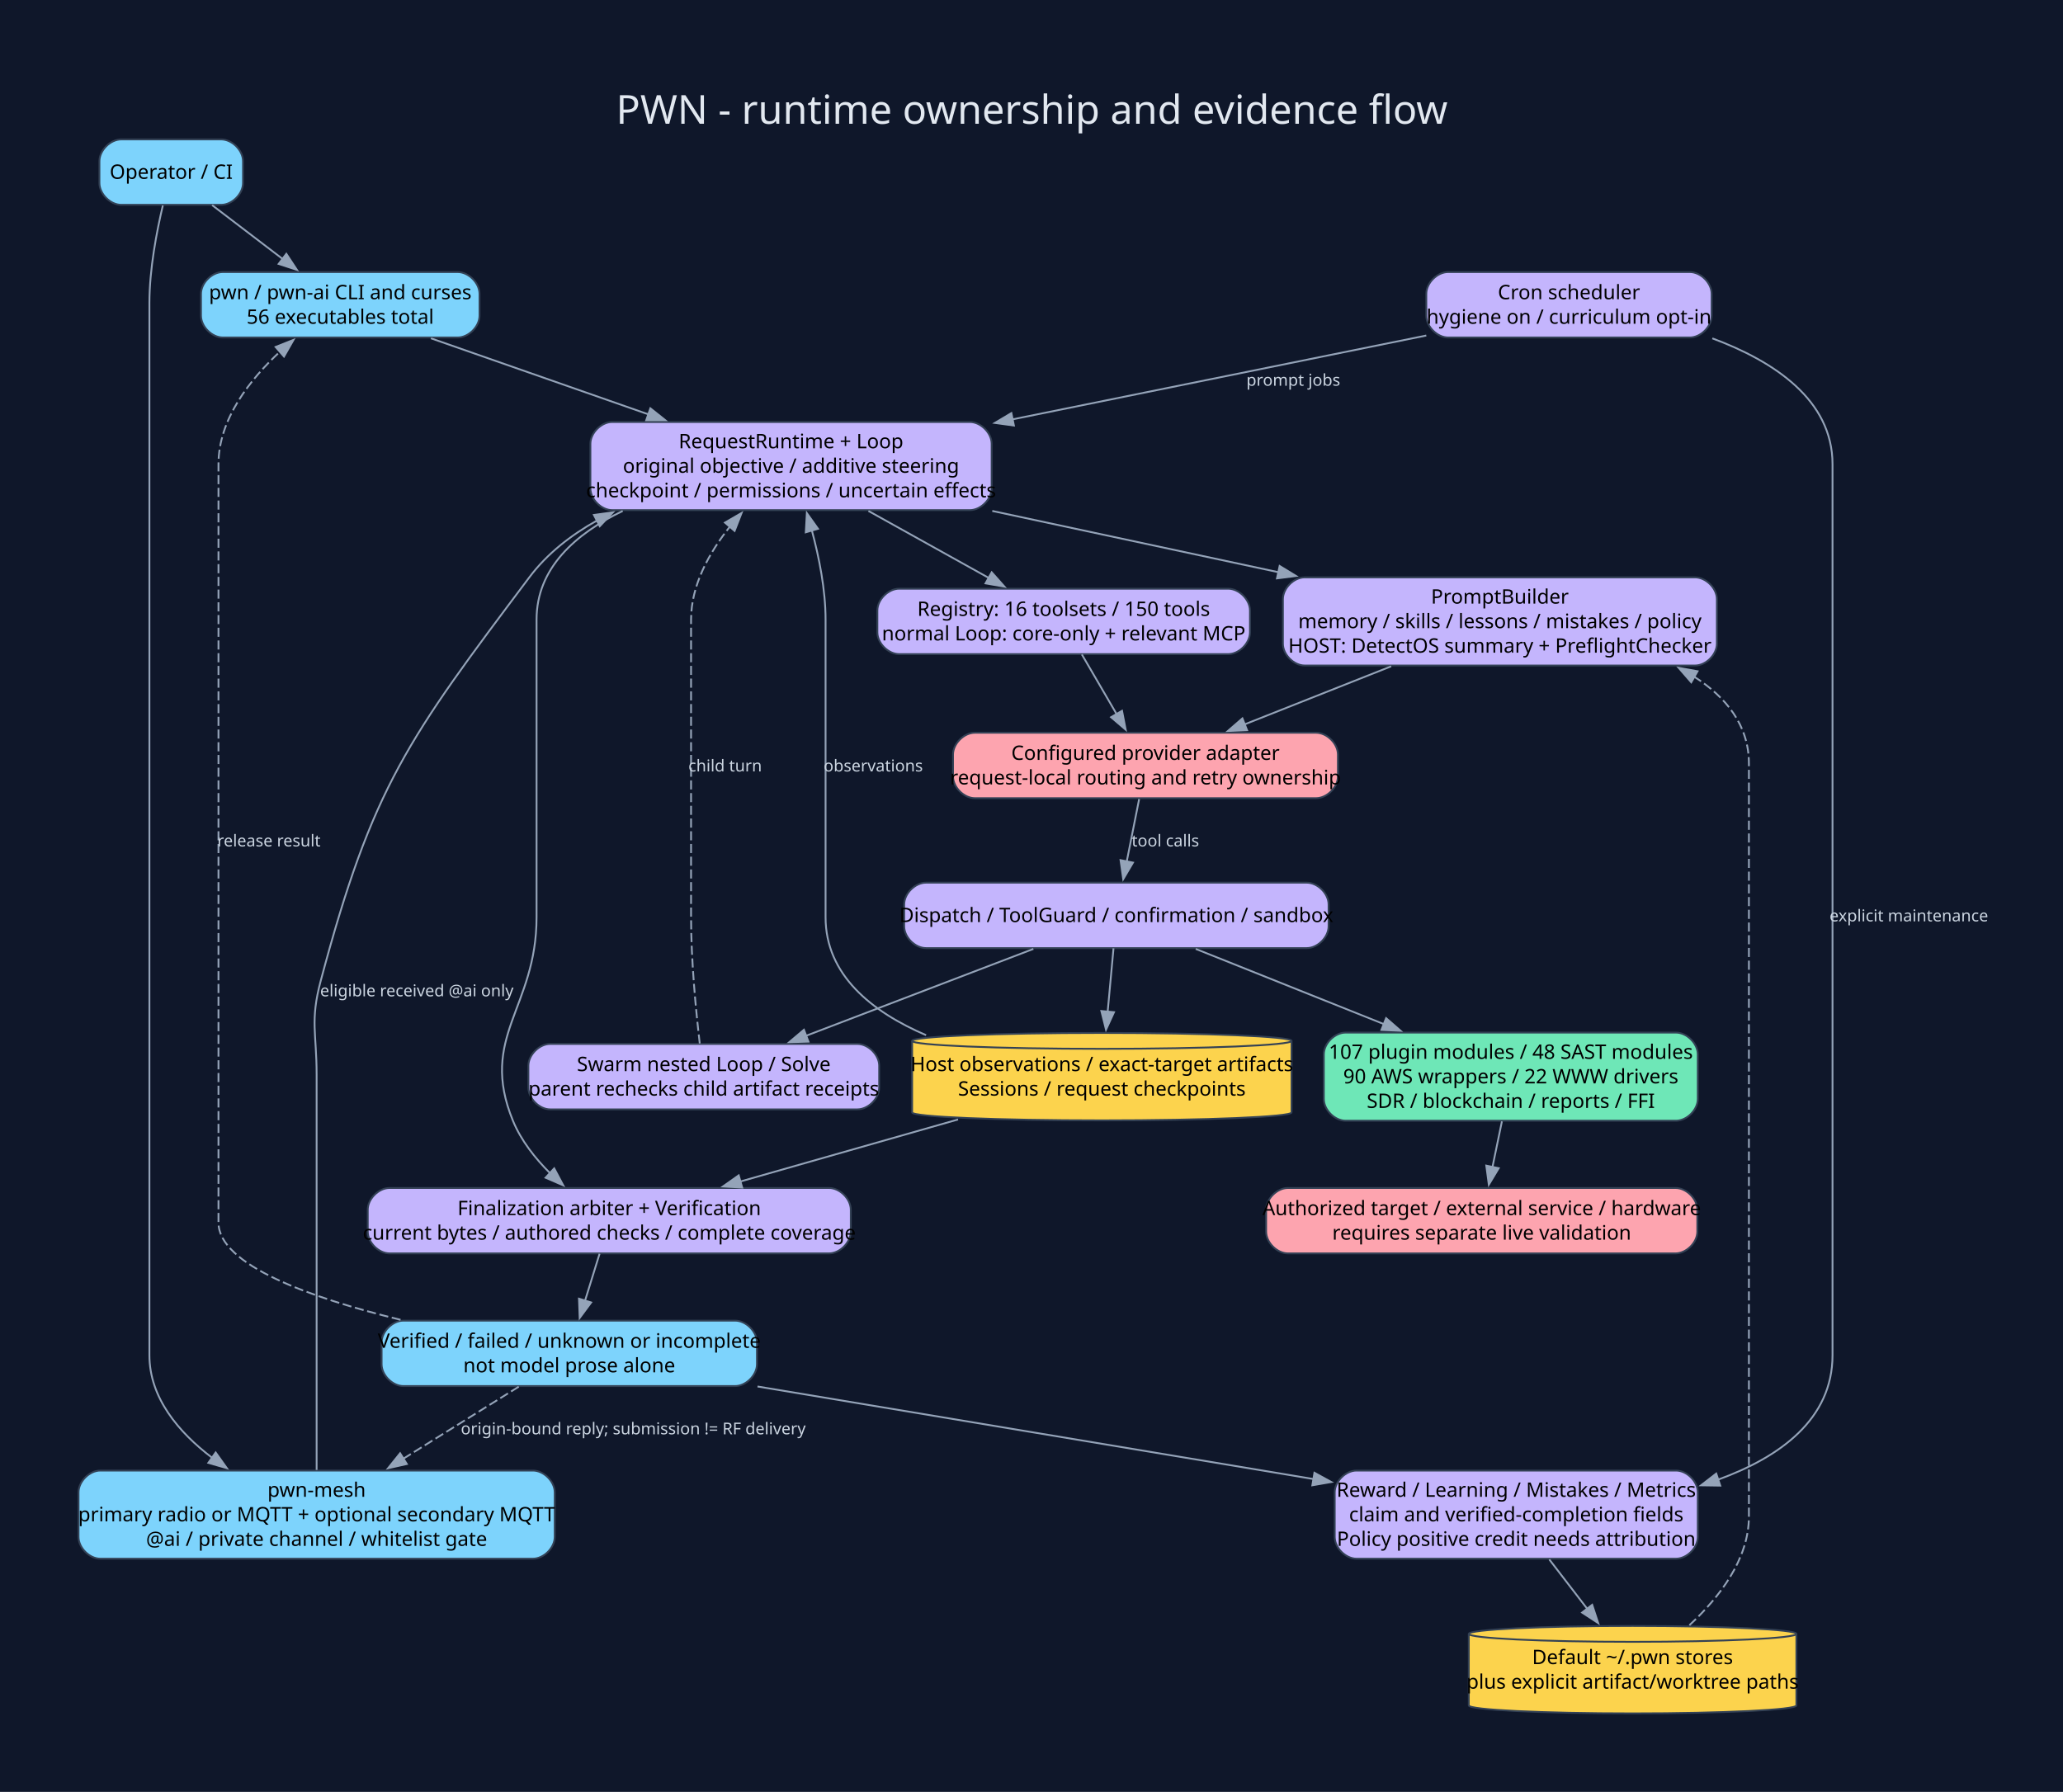
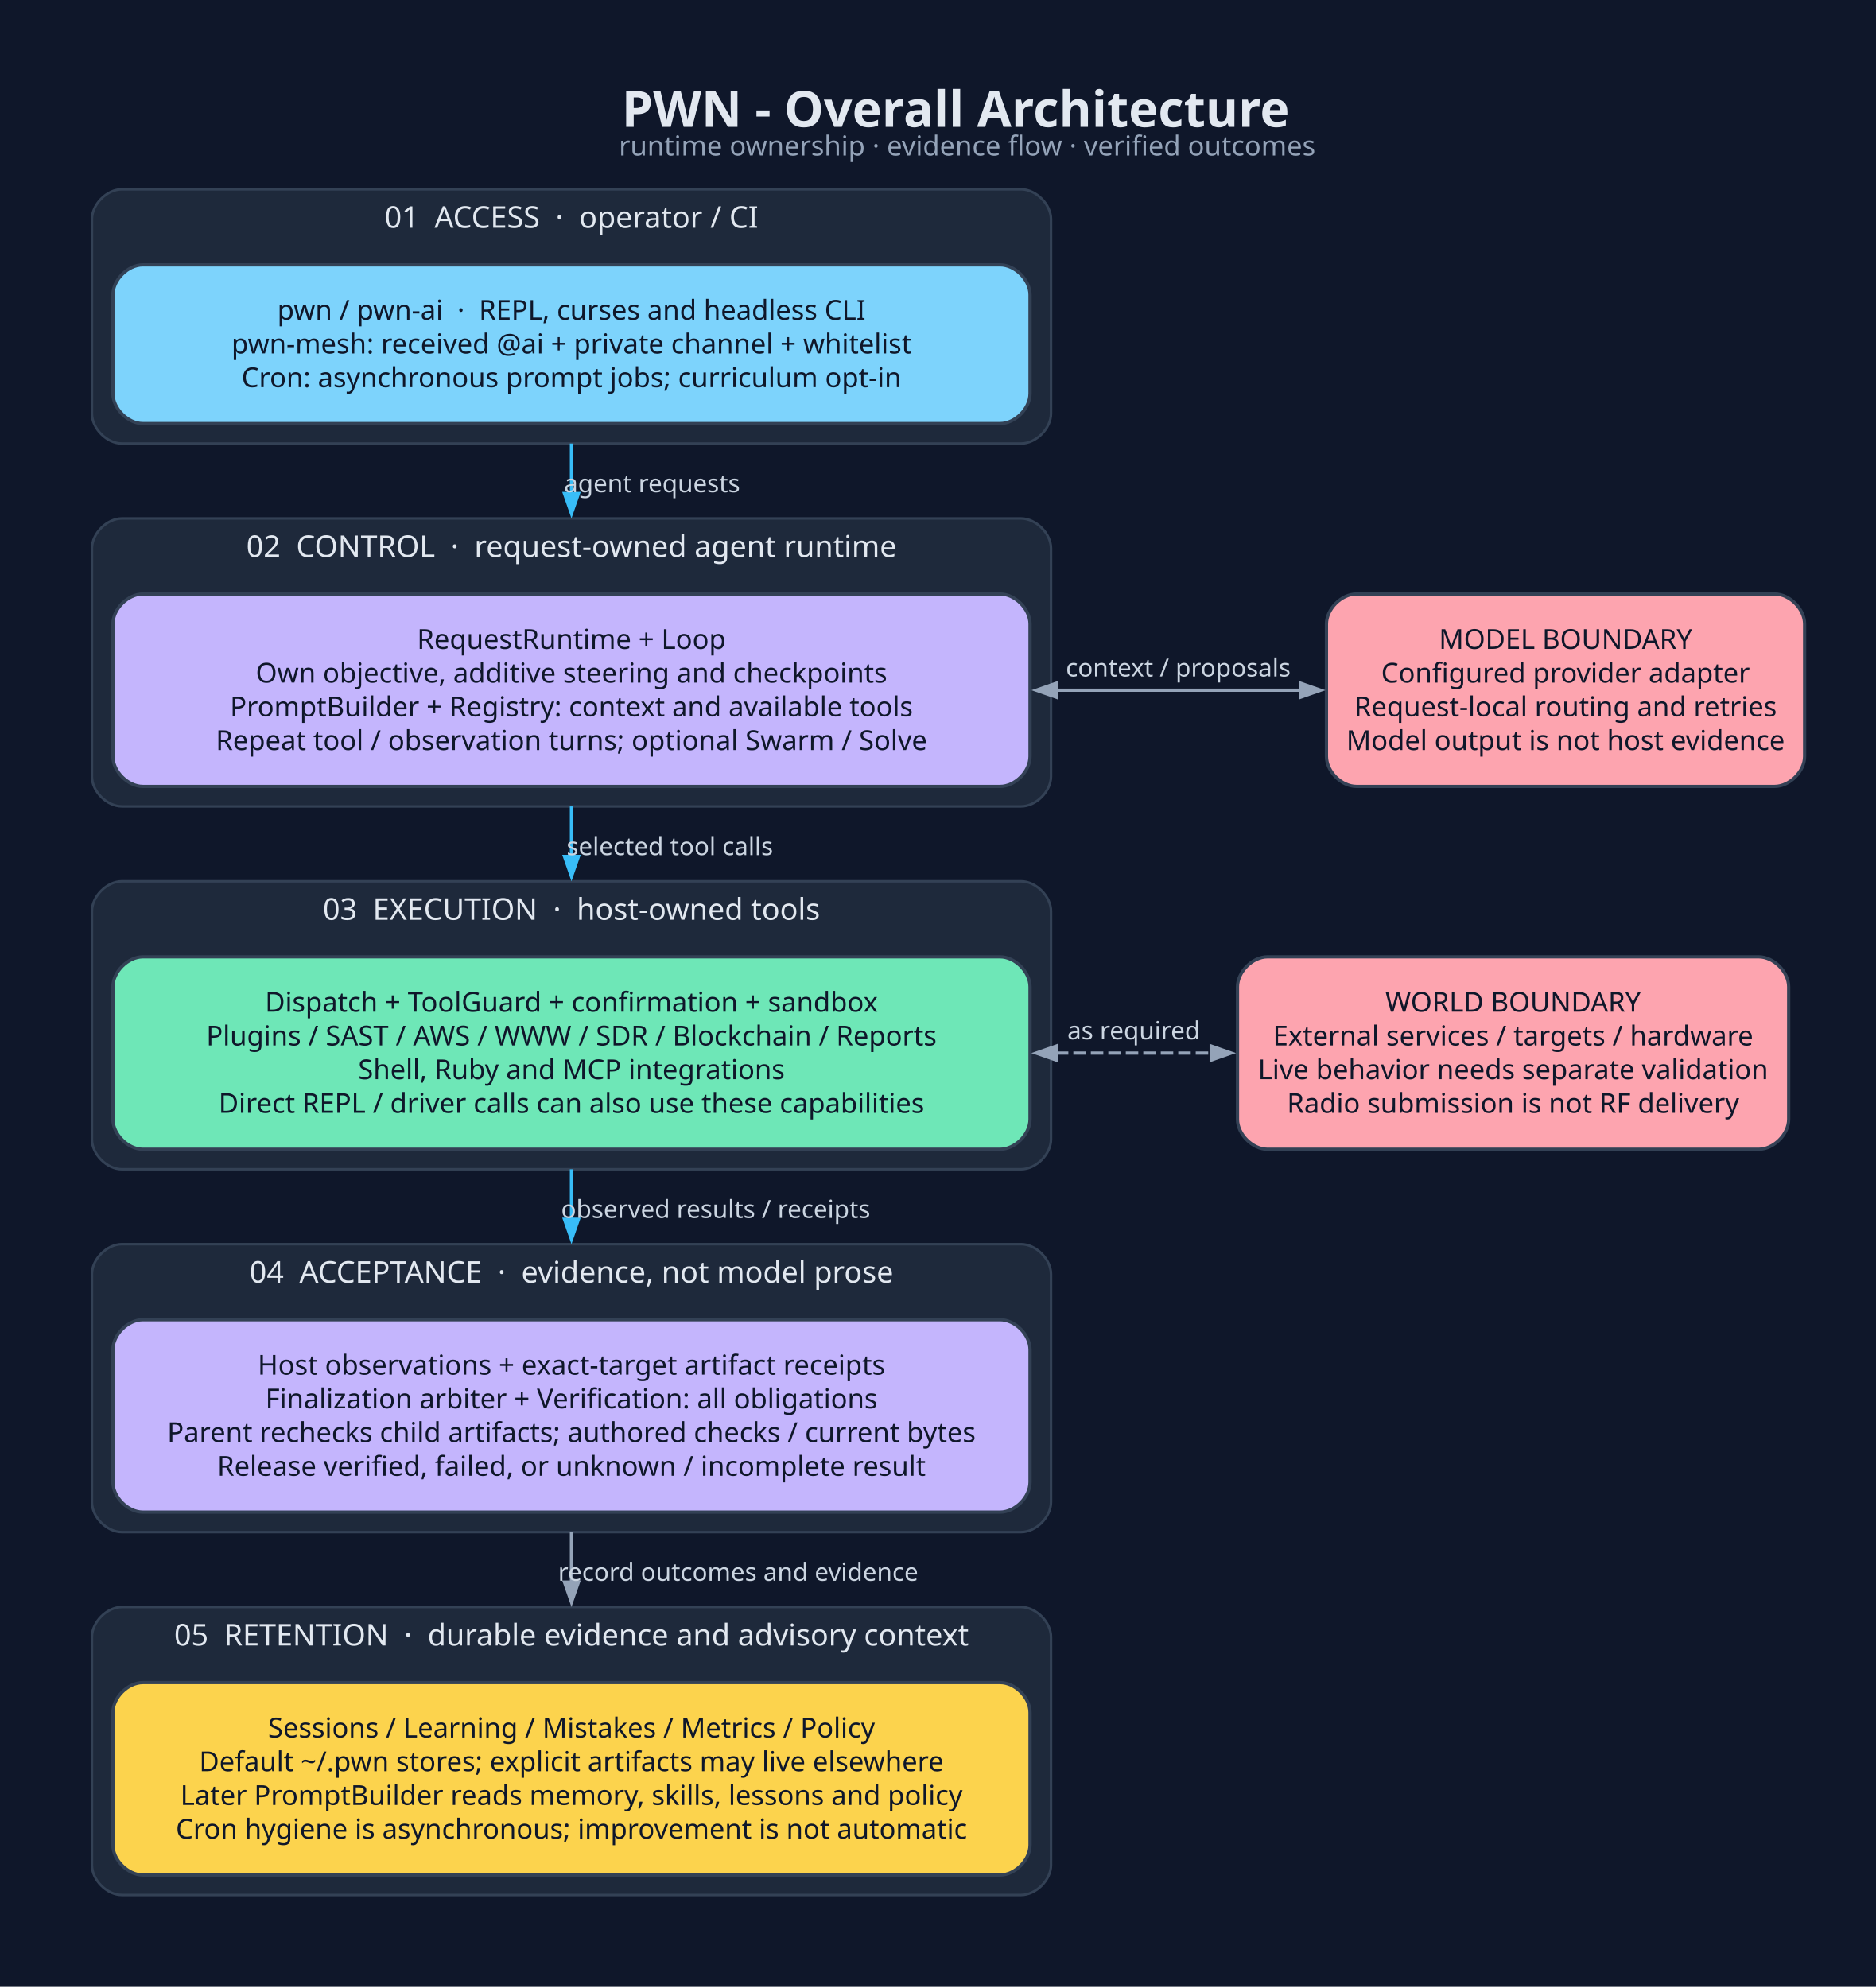
- <svg xmlns="http://www.w3.org/2000/svg" width="1135pt" height="986pt" viewBox="0.00 0.00 1135.00 986.00">
-   <g id="graph0" class="graph" transform="scale(1 1) rotate(0) translate(43.2 942.83)">
-     <polygon fill="#0f172a" stroke="none" points="-43.2,43.2 -43.2,-942.83 1092.2,-942.83 1092.2,43.2 -43.2,43.2" />
-     <text xml:space="preserve" text-anchor="middle" x="524.5" y="-874.73" font-family="sans-Serif" font-size="22.00" fill="#e2e8f0">PWN - runtime ownership and evidence flow</text>
+ <svg xmlns="http://www.w3.org/2000/svg" width="751pt" height="796pt" viewBox="0.00 0.00 751.00 796.00">
+   <g id="graph0" class="graph" transform="scale(1 1) rotate(0) translate(28.8 766.75)">
+     <polygon fill="#0f172a" stroke="none" points="-28.8,28.8 -28.8,-766.75 722.51,-766.75 722.51,28.8 -28.8,28.8" />
+     <text xml:space="preserve" text-anchor="start" x="220.11" y="-715.95" font-family="sans-Serif" font-weight="bold" font-size="20.00" fill="#e2e8f0">PWN - Overall Architecture</text>
+     <text xml:space="preserve" text-anchor="start" x="218.98" y="-704.5" font-family="sans-Serif" font-size="11.00" fill="#94a3b8">runtime ownership · evidence flow · verified outcomes</text>
+     <g id="clust1" class="cluster">
+       <path fill="#1e293b" stroke="#334155" d="M20,-589.16C20,-589.16 380,-589.16 380,-589.16 386,-589.16 392,-595.16 392,-601.16 392,-601.16 392,-678.95 392,-678.95 392,-684.95 386,-690.95 380,-690.95 380,-690.95 20,-690.95 20,-690.95 14,-690.95 8,-684.95 8,-678.95 8,-678.95 8,-601.16 8,-601.16 8,-595.16 14,-589.16 20,-589.16" />
+       <text xml:space="preserve" text-anchor="middle" x="200" y="-675.55" font-family="sans-Serif" font-size="12.00" fill="#e2e8f0">01  ACCESS  ·  operator / CI</text>
+     </g>
+     <g id="clust2" class="cluster">
+       <path fill="#1e293b" stroke="#334155" d="M20,-443.87C20,-443.87 380,-443.87 380,-443.87 386,-443.87 392,-449.87 392,-455.87 392,-455.87 392,-547.16 392,-547.16 392,-553.16 386,-559.16 380,-559.16 380,-559.16 20,-559.16 20,-559.16 14,-559.16 8,-553.16 8,-547.16 8,-547.16 8,-455.87 8,-455.87 8,-449.87 14,-443.87 20,-443.87" />
+       <text xml:space="preserve" text-anchor="middle" x="200" y="-543.76" font-family="sans-Serif" font-size="12.00" fill="#e2e8f0">02  CONTROL  ·  request-owned agent runtime</text>
+     </g>
+     <g id="clust3" class="cluster">
+       <path fill="#1e293b" stroke="#334155" d="M20,-298.58C20,-298.58 380,-298.58 380,-298.58 386,-298.58 392,-304.58 392,-310.58 392,-310.58 392,-401.87 392,-401.87 392,-407.87 386,-413.87 380,-413.87 380,-413.87 20,-413.87 20,-413.87 14,-413.87 8,-407.87 8,-401.87 8,-401.87 8,-310.58 8,-310.58 8,-304.58 14,-298.58 20,-298.58" />
+       <text xml:space="preserve" text-anchor="middle" x="200" y="-398.47" font-family="sans-Serif" font-size="12.00" fill="#e2e8f0">03  EXECUTION  ·  host-owned tools</text>
+     </g>
+     <g id="clust4" class="cluster">
+       <path fill="#1e293b" stroke="#334155" d="M20,-153.29C20,-153.29 380,-153.29 380,-153.29 386,-153.29 392,-159.29 392,-165.29 392,-165.29 392,-256.58 392,-256.58 392,-262.58 386,-268.58 380,-268.58 380,-268.58 20,-268.58 20,-268.58 14,-268.58 8,-262.58 8,-256.58 8,-256.58 8,-165.29 8,-165.29 8,-159.29 14,-153.29 20,-153.29" />
+       <text xml:space="preserve" text-anchor="middle" x="200" y="-253.18" font-family="sans-Serif" font-size="12.00" fill="#e2e8f0">04  ACCEPTANCE  ·  evidence, not model prose</text>
+     </g>
+     <g id="clust5" class="cluster">
+       <path fill="#1e293b" stroke="#334155" d="M20,-8C20,-8 380,-8 380,-8 386,-8 392,-14 392,-20 392,-20 392,-111.29 392,-111.29 392,-117.29 386,-123.29 380,-123.29 380,-123.29 20,-123.29 20,-123.29 14,-123.29 8,-117.29 8,-111.29 8,-111.29 8,-20 8,-20 8,-14 14,-8 20,-8" />
+       <text xml:space="preserve" text-anchor="middle" x="200" y="-107.89" font-family="sans-Serif" font-size="12.00" fill="#e2e8f0">05  RETENTION  ·  durable evidence and advisory context</text>
+     </g>
    <g id="node1" class="node">
-       <path fill="#7dd3fc" stroke="#334155" d="M78.5,-866.12C78.5,-866.12 23.5,-866.12 23.5,-866.12 17.5,-866.12 11.5,-860.12 11.5,-854.12 11.5,-854.12 11.5,-842.12 11.5,-842.12 11.5,-836.12 17.5,-830.12 23.5,-830.12 23.5,-830.12 78.5,-830.12 78.5,-830.12 84.5,-830.12 90.5,-836.12 90.5,-842.12 90.5,-842.12 90.5,-854.12 90.5,-854.12 90.5,-860.12 84.5,-866.12 78.5,-866.12" />
-       <text xml:space="preserve" text-anchor="middle" x="51" y="-844.42" font-family="sans-Serif" font-size="11.00">Operator / CI</text>
+       <path fill="#7dd3fc" stroke="#334155" stroke-width="1.3" d="M371.6,-660.7C371.6,-660.7 28.4,-660.7 28.4,-660.7 22.4,-660.7 16.4,-654.7 16.4,-648.7 16.4,-648.7 16.4,-609.16 16.4,-609.16 16.4,-603.16 22.4,-597.16 28.4,-597.16 28.4,-597.16 371.6,-597.16 371.6,-597.16 377.6,-597.16 383.6,-603.16 383.6,-609.16 383.6,-609.16 383.6,-648.7 383.6,-648.7 383.6,-654.7 377.6,-660.7 371.6,-660.7" />
+       <text xml:space="preserve" text-anchor="middle" x="200" y="-638.73" font-family="sans-Serif" font-size="11.00" fill="#0f172a">pwn / pwn-ai  ·  REPL, curses and headless CLI</text>
+       <text xml:space="preserve" text-anchor="middle" x="200" y="-625.23" font-family="sans-Serif" font-size="11.00" fill="#0f172a">pwn-mesh: received @ai + private channel + whitelist</text>
+       <text xml:space="preserve" text-anchor="middle" x="200" y="-611.73" font-family="sans-Serif" font-size="11.00" fill="#0f172a">Cron: asynchronous prompt jobs; curriculum opt-in</text>
    </g>
    <g id="node2" class="node">
-       <path fill="#7dd3fc" stroke="#334155" d="M208.62,-793.12C208.62,-793.12 79.38,-793.12 79.38,-793.12 73.38,-793.12 67.38,-787.12 67.38,-781.12 67.38,-781.12 67.38,-769.12 67.38,-769.12 67.38,-763.12 73.38,-757.12 79.38,-757.12 79.38,-757.12 208.62,-757.12 208.62,-757.12 214.62,-757.12 220.62,-763.12 220.62,-769.12 220.62,-769.12 220.62,-781.12 220.62,-781.12 220.62,-787.12 214.62,-793.12 208.62,-793.12" />
-       <text xml:space="preserve" text-anchor="middle" x="144" y="-778.17" font-family="sans-Serif" font-size="11.00">pwn / pwn-ai CLI and curses</text>
-       <text xml:space="preserve" text-anchor="middle" x="144" y="-764.67" font-family="sans-Serif" font-size="11.00">56 executables total</text>
+       <path fill="#c4b5fd" stroke="#334155" stroke-width="1.3" d="M371.6,-528.91C371.6,-528.91 28.4,-528.91 28.4,-528.91 22.4,-528.91 16.4,-522.91 16.4,-516.91 16.4,-516.91 16.4,-463.87 16.4,-463.87 16.4,-457.87 22.4,-451.87 28.4,-451.87 28.4,-451.87 371.6,-451.87 371.6,-451.87 377.6,-451.87 383.6,-457.87 383.6,-463.87 383.6,-463.87 383.6,-516.91 383.6,-516.91 383.6,-522.91 377.6,-528.91 371.6,-528.91" />
+       <text xml:space="preserve" text-anchor="middle" x="200" y="-506.94" font-family="sans-Serif" font-size="11.00" fill="#0f172a">RequestRuntime + Loop</text>
+       <text xml:space="preserve" text-anchor="middle" x="200" y="-493.44" font-family="sans-Serif" font-size="11.00" fill="#0f172a">Own objective, additive steering and checkpoints</text>
+       <text xml:space="preserve" text-anchor="middle" x="200" y="-479.94" font-family="sans-Serif" font-size="11.00" fill="#0f172a">PromptBuilder + Registry: context and available tools</text>
+       <text xml:space="preserve" text-anchor="middle" x="200" y="-466.44" font-family="sans-Serif" font-size="11.00" fill="#0f172a">Repeat tool / observation turns; optional Swarm / Solve</text>
    </g>
    <g id="edge1" class="edge">
-       <path fill="none" stroke="#94a3b8" d="M73.51,-829.94C85.19,-821.02 99.65,-809.98 112.43,-800.23" />
-       <polygon fill="#94a3b8" stroke="#94a3b8" points="114.34,-803.17 120.17,-794.32 110.1,-797.6 114.34,-803.17" />
+       <path fill="none" stroke="#38bdf8" stroke-width="1.3" d="M200,-589.16C200,-582.76 200,-575.92 200,-568.96" />
+       <polygon fill="#38bdf8" stroke="#38bdf8" stroke-width="1.3" points="202.8,-569.13 200,-561.13 197.2,-569.13 202.8,-569.13" />
+       <text xml:space="preserve" text-anchor="middle" x="232.25" y="-569.66" font-family="sans-Serif" font-size="10.00" fill="#cbd5e1">agent requests</text>
    </g>
    <g id="node3" class="node">
-       <path fill="#7dd3fc" stroke="#334155" d="M250,-133.62C250,-133.62 12,-133.62 12,-133.62 6,-133.62 0,-127.62 0,-121.62 0,-121.62 0,-97.12 0,-97.12 0,-91.12 6,-85.12 12,-85.12 12,-85.12 250,-85.12 250,-85.12 256,-85.12 262,-91.12 262,-97.12 262,-97.12 262,-121.62 262,-121.62 262,-127.62 256,-133.62 250,-133.62" />
-       <text xml:space="preserve" text-anchor="middle" x="131" y="-119.17" font-family="sans-Serif" font-size="11.00">pwn-mesh</text>
-       <text xml:space="preserve" text-anchor="middle" x="131" y="-105.67" font-family="sans-Serif" font-size="11.00">primary radio or MQTT + optional secondary MQTT</text>
-       <text xml:space="preserve" text-anchor="middle" x="131" y="-92.17" font-family="sans-Serif" font-size="11.00">@ai / private channel / whitelist gate</text>
+       <path fill="#6ee7b7" stroke="#334155" stroke-width="1.3" d="M371.6,-383.62C371.6,-383.62 28.4,-383.62 28.4,-383.62 22.4,-383.62 16.4,-377.62 16.4,-371.62 16.4,-371.62 16.4,-318.58 16.4,-318.58 16.4,-312.58 22.4,-306.58 28.4,-306.58 28.4,-306.58 371.6,-306.58 371.6,-306.58 377.6,-306.58 383.6,-312.58 383.6,-318.58 383.6,-318.58 383.6,-371.62 383.6,-371.62 383.6,-377.62 377.6,-383.62 371.6,-383.62" />
+       <text xml:space="preserve" text-anchor="middle" x="200" y="-361.65" font-family="sans-Serif" font-size="11.00" fill="#0f172a">Dispatch + ToolGuard + confirmation + sandbox</text>
+       <text xml:space="preserve" text-anchor="middle" x="200" y="-348.15" font-family="sans-Serif" font-size="11.00" fill="#0f172a">Plugins / SAST / AWS / WWW / SDR / Blockchain / Reports</text>
+       <text xml:space="preserve" text-anchor="middle" x="200" y="-334.65" font-family="sans-Serif" font-size="11.00" fill="#0f172a">Shell, Ruby and MCP integrations</text>
+       <text xml:space="preserve" text-anchor="middle" x="200" y="-321.15" font-family="sans-Serif" font-size="11.00" fill="#0f172a">Direct REPL / driver calls can also use these capabilities</text>
    </g>
    <g id="edge2" class="edge">
-       <path fill="none" stroke="#94a3b8" d="M46.39,-829.76C43.01,-815.47 39,-794.63 39,-776.12 39,-776.12 39,-776.12 39,-197.12 39,-173.73 54.94,-154.78 73.55,-140.63" />
-       <polygon fill="#94a3b8" stroke="#94a3b8" points="75.46,-143.57 81.61,-134.94 71.42,-137.85 75.46,-143.57" />
+       <path fill="none" stroke="#38bdf8" stroke-width="1.3" d="M200,-443.87C200,-437.34 200,-430.48 200,-423.54" />
+       <polygon fill="#38bdf8" stroke="#38bdf8" stroke-width="1.3" points="202.8,-423.83 200,-415.83 197.2,-423.83 202.8,-423.83" />
+       <text xml:space="preserve" text-anchor="middle" x="239.38" y="-424.37" font-family="sans-Serif" font-size="10.00" fill="#cbd5e1">selected tool calls</text>
+     </g>
+     <g id="node6" class="node">
+       <path fill="#fda4af" stroke="#334155" stroke-width="1.3" d="M681.72,-528.91C681.72,-528.91 514.28,-528.91 514.28,-528.91 508.28,-528.91 502.28,-522.91 502.28,-516.91 502.28,-516.91 502.28,-463.87 502.28,-463.87 502.28,-457.87 508.28,-451.87 514.28,-451.87 514.28,-451.87 681.72,-451.87 681.72,-451.87 687.72,-451.87 693.72,-457.87 693.72,-463.87 693.72,-463.87 693.72,-516.91 693.72,-516.91 693.72,-522.91 687.72,-528.91 681.72,-528.91" />
+       <text xml:space="preserve" text-anchor="middle" x="598" y="-506.94" font-family="sans-Serif" font-size="11.00" fill="#0f172a">MODEL BOUNDARY</text>
+       <text xml:space="preserve" text-anchor="middle" x="598" y="-493.44" font-family="sans-Serif" font-size="11.00" fill="#0f172a">Configured provider adapter</text>
+       <text xml:space="preserve" text-anchor="middle" x="598" y="-479.94" font-family="sans-Serif" font-size="11.00" fill="#0f172a">Request-local routing and retries</text>
+       <text xml:space="preserve" text-anchor="middle" x="598" y="-466.44" font-family="sans-Serif" font-size="11.00" fill="#0f172a">Model output is not host evidence</text>
+     </g>
+     <g id="edge5" class="edge">
+       <path fill="none" stroke="#94a3b8" stroke-width="1.3" d="M393.7,-490.39C427.63,-490.39 461.77,-490.39 492.16,-490.39" />
+       <polygon fill="#94a3b8" stroke="#94a3b8" stroke-width="1.3" points="394.11,-487.59 386.11,-490.39 394.11,-493.19 394.11,-487.59" />
+       <polygon fill="#94a3b8" stroke="#94a3b8" stroke-width="1.3" points="491.92,-493.19 499.92,-490.39 491.92,-487.59 491.92,-493.19" />
+       <text xml:space="preserve" text-anchor="middle" x="442.94" y="-495.89" font-family="sans-Serif" font-size="10.00" fill="#cbd5e1">context / proposals</text>
    </g>
    <g id="node4" class="node">
-       <path fill="#c4b5fd" stroke="#334155" d="M490.38,-710.62C490.38,-710.62 293.62,-710.62 293.62,-710.62 287.62,-710.62 281.62,-704.62 281.62,-698.62 281.62,-698.62 281.62,-674.12 281.62,-674.12 281.62,-668.12 287.62,-662.12 293.62,-662.12 293.62,-662.12 490.38,-662.12 490.38,-662.12 496.38,-662.12 502.38,-668.12 502.38,-674.12 502.38,-674.12 502.38,-698.62 502.38,-698.62 502.38,-704.62 496.38,-710.62 490.38,-710.62" />
-       <text xml:space="preserve" text-anchor="middle" x="392" y="-696.17" font-family="sans-Serif" font-size="11.00">RequestRuntime + Loop</text>
-       <text xml:space="preserve" text-anchor="middle" x="392" y="-682.67" font-family="sans-Serif" font-size="11.00">original objective / additive steering</text>
-       <text xml:space="preserve" text-anchor="middle" x="392" y="-669.17" font-family="sans-Serif" font-size="11.00">checkpoint / permissions / uncertain effects</text>
+       <path fill="#c4b5fd" stroke="#334155" stroke-width="1.3" d="M371.6,-238.33C371.6,-238.33 28.4,-238.33 28.4,-238.33 22.4,-238.33 16.4,-232.33 16.4,-226.33 16.4,-226.33 16.4,-173.29 16.4,-173.29 16.4,-167.29 22.4,-161.29 28.4,-161.29 28.4,-161.29 371.6,-161.29 371.6,-161.29 377.6,-161.29 383.6,-167.29 383.6,-173.29 383.6,-173.29 383.6,-226.33 383.6,-226.33 383.6,-232.33 377.6,-238.33 371.6,-238.33" />
+       <text xml:space="preserve" text-anchor="middle" x="200" y="-216.36" font-family="sans-Serif" font-size="11.00" fill="#0f172a">Host observations + exact-target artifact receipts</text>
+       <text xml:space="preserve" text-anchor="middle" x="200" y="-202.86" font-family="sans-Serif" font-size="11.00" fill="#0f172a">Finalization arbiter + Verification: all obligations</text>
+       <text xml:space="preserve" text-anchor="middle" x="200" y="-189.36" font-family="sans-Serif" font-size="11.00" fill="#0f172a">Parent rechecks child artifacts; authored checks / current bytes</text>
+       <text xml:space="preserve" text-anchor="middle" x="200" y="-175.86" font-family="sans-Serif" font-size="11.00" fill="#0f172a">Release verified, failed, or unknown / incomplete result</text>
    </g>
    <g id="edge3" class="edge">
-       <path fill="none" stroke="#94a3b8" d="M193.89,-756.67C228.15,-744.69 274.34,-728.53 313.49,-714.84" />
-       <polygon fill="#94a3b8" stroke="#94a3b8" points="314.62,-718.15 322.91,-711.54 312.31,-711.54 314.62,-718.15" />
+       <path fill="none" stroke="#38bdf8" stroke-width="1.3" d="M200,-298.58C200,-292.05 200,-285.19 200,-278.25" />
+       <polygon fill="#38bdf8" stroke="#38bdf8" stroke-width="1.3" points="202.8,-278.54 200,-270.54 197.2,-278.54 202.8,-278.54" />
+       <text xml:space="preserve" text-anchor="middle" x="257.75" y="-279.08" font-family="sans-Serif" font-size="10.00" fill="#cbd5e1">observed results / receipts</text>
+     </g>
+     <g id="node7" class="node">
+       <path fill="#fda4af" stroke="#334155" stroke-width="1.3" d="M675.34,-383.62C675.34,-383.62 478.66,-383.62 478.66,-383.62 472.66,-383.62 466.66,-377.62 466.66,-371.62 466.66,-371.62 466.66,-318.58 466.66,-318.58 466.66,-312.58 472.66,-306.58 478.66,-306.58 478.66,-306.58 675.34,-306.58 675.34,-306.58 681.34,-306.58 687.34,-312.58 687.34,-318.58 687.34,-318.58 687.34,-371.62 687.34,-371.62 687.34,-377.62 681.34,-383.62 675.34,-383.62" />
+       <text xml:space="preserve" text-anchor="middle" x="577" y="-361.65" font-family="sans-Serif" font-size="11.00" fill="#0f172a">WORLD BOUNDARY</text>
+       <text xml:space="preserve" text-anchor="middle" x="577" y="-348.15" font-family="sans-Serif" font-size="11.00" fill="#0f172a">External services / targets / hardware</text>
+       <text xml:space="preserve" text-anchor="middle" x="577" y="-334.65" font-family="sans-Serif" font-size="11.00" fill="#0f172a">Live behavior needs separate validation</text>
+       <text xml:space="preserve" text-anchor="middle" x="577" y="-321.15" font-family="sans-Serif" font-size="11.00" fill="#0f172a">Radio submission is not RF delivery</text>
+     </g>
+     <g id="edge6" class="edge">
+       <path fill="none" stroke="#94a3b8" stroke-width="1.3" stroke-dasharray="5,2" d="M393.94,-345.1C415.21,-345.1 436.38,-345.1 456.38,-345.1" />
+       <polygon fill="#94a3b8" stroke="#94a3b8" stroke-width="1.3" points="394.05,-342.3 386.05,-345.1 394.05,-347.9 394.05,-342.3" />
+       <polygon fill="#94a3b8" stroke="#94a3b8" stroke-width="1.3" points="456.13,-347.9 464.13,-345.1 456.13,-342.3 456.13,-347.9" />
+       <text xml:space="preserve" text-anchor="middle" x="425.13" y="-350.6" font-family="sans-Serif" font-size="10.00" fill="#cbd5e1">as required</text>
+     </g>
+     <g id="node5" class="node">
+       <path fill="#fcd34d" stroke="#334155" stroke-width="1.3" d="M371.6,-93.04C371.6,-93.04 28.4,-93.04 28.4,-93.04 22.4,-93.04 16.4,-87.04 16.4,-81.04 16.4,-81.04 16.4,-28 16.4,-28 16.4,-22 22.4,-16 28.4,-16 28.4,-16 371.6,-16 371.6,-16 377.6,-16 383.6,-22 383.6,-28 383.6,-28 383.6,-81.04 383.6,-81.04 383.6,-87.04 377.6,-93.04 371.6,-93.04" />
+       <text xml:space="preserve" text-anchor="middle" x="200" y="-71.07" font-family="sans-Serif" font-size="11.00" fill="#0f172a">Sessions / Learning / Mistakes / Metrics / Policy</text>
+       <text xml:space="preserve" text-anchor="middle" x="200" y="-57.57" font-family="sans-Serif" font-size="11.00" fill="#0f172a">Default ~/.pwn stores; explicit artifacts may live elsewhere</text>
+       <text xml:space="preserve" text-anchor="middle" x="200" y="-44.07" font-family="sans-Serif" font-size="11.00" fill="#0f172a">Later PromptBuilder reads memory, skills, lessons and policy</text>
+       <text xml:space="preserve" text-anchor="middle" x="200" y="-30.57" font-family="sans-Serif" font-size="11.00" fill="#0f172a">Cron hygiene is asynchronous; improvement is not automatic</text>
    </g>
    <g id="edge4" class="edge">
-       <path fill="none" stroke="#94a3b8" d="M131,-133.94C131,-151.39 131,-175.74 131,-197.12 131,-351.38 131,-351.38 131,-351.38 131,-374.4 127.33,-380.88 133.25,-403.12 161.83,-510.45 181.31,-536.31 248,-625.12 257.78,-638.15 270.91,-648.39 285.28,-656.42" />
-       <polygon fill="#94a3b8" stroke="#94a3b8" points="283.56,-659.47 294.05,-660.94 286.77,-653.25 283.56,-659.47" />
-       <text xml:space="preserve" text-anchor="middle" x="186.12" y="-394.57" font-family="sans-Serif" font-size="9.00" fill="#cbd5e1">eligible received @ai only</text>
-     </g>
-     <g id="node5" class="node">
-       <path fill="#c4b5fd" stroke="#334155" d="M889.38,-625.12C889.38,-625.12 674.62,-625.12 674.62,-625.12 668.62,-625.12 662.62,-619.12 662.62,-613.12 662.62,-613.12 662.62,-588.62 662.62,-588.62 662.62,-582.62 668.62,-576.62 674.62,-576.62 674.62,-576.62 889.38,-576.62 889.38,-576.62 895.38,-576.62 901.38,-582.62 901.38,-588.62 901.38,-588.62 901.38,-613.12 901.38,-613.12 901.38,-619.12 895.38,-625.12 889.38,-625.12" />
-       <text xml:space="preserve" text-anchor="middle" x="782" y="-610.67" font-family="sans-Serif" font-size="11.00">PromptBuilder</text>
-       <text xml:space="preserve" text-anchor="middle" x="782" y="-597.17" font-family="sans-Serif" font-size="11.00">memory / skills / lessons / mistakes / policy</text>
-       <text xml:space="preserve" text-anchor="middle" x="782" y="-583.67" font-family="sans-Serif" font-size="11.00">HOST: DetectOS summary + PreflightChecker</text>
-     </g>
-     <g id="edge5" class="edge">
-       <path fill="none" stroke="#94a3b8" d="M502.72,-661.67C551.91,-651.14 609.98,-638.71 660.38,-627.91" />
-       <polygon fill="#94a3b8" stroke="#94a3b8" points="660.82,-631.4 669.87,-625.88 659.35,-624.55 660.82,-631.4" />
-     </g>
-     <g id="node6" class="node">
-       <path fill="#c4b5fd" stroke="#334155" d="M632.5,-618.88C632.5,-618.88 451.5,-618.88 451.5,-618.88 445.5,-618.88 439.5,-612.88 439.5,-606.88 439.5,-606.88 439.5,-594.88 439.5,-594.88 439.5,-588.88 445.5,-582.88 451.5,-582.88 451.5,-582.88 632.5,-582.88 632.5,-582.88 638.5,-582.88 644.5,-588.88 644.5,-594.88 644.5,-594.88 644.5,-606.88 644.5,-606.88 644.5,-612.88 638.5,-618.88 632.5,-618.88" />
-       <text xml:space="preserve" text-anchor="middle" x="542" y="-603.92" font-family="sans-Serif" font-size="11.00">Registry: 16 toolsets / 150 tools</text>
-       <text xml:space="preserve" text-anchor="middle" x="542" y="-590.42" font-family="sans-Serif" font-size="11.00">normal Loop: core-only + relevant MCP</text>
-     </g>
-     <g id="edge6" class="edge">
-       <path fill="none" stroke="#94a3b8" d="M434.58,-661.67C455.33,-650.12 480.17,-636.29 500.74,-624.84" />
-       <polygon fill="#94a3b8" stroke="#94a3b8" points="502.4,-627.92 509.44,-620 499,-621.81 502.4,-627.92" />
-     </g>
-     <g id="node12" class="node">
-       <path fill="#c4b5fd" stroke="#334155" d="M412.88,-289.12C412.88,-289.12 171.12,-289.12 171.12,-289.12 165.12,-289.12 159.12,-283.12 159.12,-277.12 159.12,-277.12 159.12,-265.12 159.12,-265.12 159.12,-259.12 165.12,-253.12 171.12,-253.12 171.12,-253.12 412.88,-253.12 412.88,-253.12 418.88,-253.12 424.88,-259.12 424.88,-265.12 424.88,-265.12 424.88,-277.12 424.88,-277.12 424.88,-283.12 418.88,-289.12 412.88,-289.12" />
-       <text xml:space="preserve" text-anchor="middle" x="292" y="-274.18" font-family="sans-Serif" font-size="11.00">Finalization arbiter + Verification</text>
-       <text xml:space="preserve" text-anchor="middle" x="292" y="-260.68" font-family="sans-Serif" font-size="11.00">current bytes / authored checks / complete coverage</text>
-     </g>
-     <g id="edge14" class="edge">
-       <path fill="none" stroke="#94a3b8" d="M299.4,-661.67C273.36,-649.11 252,-630.18 252,-601.88 252,-601.88 252,-601.88 252,-438.12 252,-388.01 220.04,-372.51 239,-326.12 243.44,-315.27 251.22,-305.42 259.48,-297.2" />
-       <polygon fill="#94a3b8" stroke="#94a3b8" points="261.7,-299.91 266.68,-290.56 256.95,-294.77 261.7,-299.91" />
-     </g>
-     <g id="node7" class="node">
-       <path fill="#fda4af" stroke="#334155" d="M680.88,-539.62C680.88,-539.62 493.12,-539.62 493.12,-539.62 487.12,-539.62 481.12,-533.62 481.12,-527.62 481.12,-527.62 481.12,-515.62 481.12,-515.62 481.12,-509.62 487.12,-503.62 493.12,-503.62 493.12,-503.62 680.88,-503.62 680.88,-503.62 686.88,-503.62 692.88,-509.62 692.88,-515.62 692.88,-515.62 692.88,-527.62 692.88,-527.62 692.88,-533.62 686.88,-539.62 680.88,-539.62" />
-       <text xml:space="preserve" text-anchor="middle" x="587" y="-524.67" font-family="sans-Serif" font-size="11.00">Configured provider adapter</text>
-       <text xml:space="preserve" text-anchor="middle" x="587" y="-511.18" font-family="sans-Serif" font-size="11.00">request-local routing and retry ownership</text>
-     </g>
-     <g id="edge7" class="edge">
-       <path fill="none" stroke="#94a3b8" d="M722.17,-576.17C696.4,-565.97 666.49,-554.12 641.37,-544.16" />
-       <polygon fill="#94a3b8" stroke="#94a3b8" points="642.91,-541.01 632.33,-540.58 640.34,-547.52 642.91,-541.01" />
-     </g>
-     <g id="edge8" class="edge">
-       <path fill="none" stroke="#94a3b8" d="M551.99,-582.73C557.6,-573.1 564.73,-560.85 571.1,-549.93" />
-       <polygon fill="#94a3b8" stroke="#94a3b8" points="574.11,-551.7 576.12,-541.3 568.07,-548.18 574.11,-551.7" />
-     </g>
-     <g id="node8" class="node">
-       <path fill="#c4b5fd" stroke="#334155" d="M675.75,-457.12C675.75,-457.12 466.25,-457.12 466.25,-457.12 460.25,-457.12 454.25,-451.12 454.25,-445.12 454.25,-445.12 454.25,-433.12 454.25,-433.12 454.25,-427.12 460.25,-421.12 466.25,-421.12 466.25,-421.12 675.75,-421.12 675.75,-421.12 681.75,-421.12 687.75,-427.12 687.75,-433.12 687.75,-433.12 687.75,-445.12 687.75,-445.12 687.75,-451.12 681.75,-457.12 675.75,-457.12" />
-       <text xml:space="preserve" text-anchor="middle" x="571" y="-435.43" font-family="sans-Serif" font-size="11.00">Dispatch / ToolGuard / confirmation / sandbox</text>
-     </g>
-     <g id="edge9" class="edge">
-       <path fill="none" stroke="#94a3b8" d="M583.53,-503.16C581.54,-493.14 578.99,-480.31 576.71,-468.84" />
-       <polygon fill="#94a3b8" stroke="#94a3b8" points="580.14,-468.17 574.76,-459.04 573.28,-469.53 580.14,-468.17" />
-       <text xml:space="preserve" text-anchor="middle" x="597.96" y="-477.07" font-family="sans-Serif" font-size="9.00" fill="#cbd5e1">tool calls</text>
-     </g>
-     <g id="node9" class="node">
-       <path fill="#6ee7b7" stroke="#334155" d="M878.88,-374.62C878.88,-374.62 697.12,-374.62 697.12,-374.62 691.12,-374.62 685.12,-368.62 685.12,-362.62 685.12,-362.62 685.12,-338.12 685.12,-338.12 685.12,-332.12 691.12,-326.12 697.12,-326.12 697.12,-326.12 878.88,-326.12 878.88,-326.12 884.88,-326.12 890.88,-332.12 890.88,-338.12 890.88,-338.12 890.88,-362.62 890.88,-362.62 890.88,-368.62 884.88,-374.62 878.88,-374.62" />
-       <text xml:space="preserve" text-anchor="middle" x="788" y="-360.18" font-family="sans-Serif" font-size="11.00">107 plugin modules / 48 SAST modules</text>
-       <text xml:space="preserve" text-anchor="middle" x="788" y="-346.68" font-family="sans-Serif" font-size="11.00">90 AWS wrappers / 22 WWW drivers</text>
-       <text xml:space="preserve" text-anchor="middle" x="788" y="-333.18" font-family="sans-Serif" font-size="11.00">SDR / blockchain / reports / FFI</text>
-     </g>
-     <g id="edge10" class="edge">
-       <path fill="none" stroke="#94a3b8" d="M614.65,-420.67C644.38,-408.79 684.35,-392.81 718.43,-379.19" />
-       <polygon fill="#94a3b8" stroke="#94a3b8" points="719.4,-382.57 727.39,-375.61 716.8,-376.07 719.4,-382.57" />
-     </g>
-     <g id="node11" class="node">
-       <path fill="#fcd34d" stroke="#334155" d="M667.38,-370.06C667.38,-372.48 620.59,-374.44 563,-374.44 505.41,-374.44 458.62,-372.48 458.62,-370.06 458.62,-370.06 458.62,-330.69 458.62,-330.69 458.62,-328.27 505.41,-326.31 563,-326.31 620.59,-326.31 667.38,-328.27 667.38,-330.69 667.38,-330.69 667.38,-370.06 667.38,-370.06" />
-       <path fill="none" stroke="#334155" d="M667.38,-370.06C667.38,-367.65 620.59,-365.69 563,-365.69 505.41,-365.69 458.62,-367.65 458.62,-370.06" />
-       <text xml:space="preserve" text-anchor="middle" x="563" y="-353.43" font-family="sans-Serif" font-size="11.00">Host observations / exact-target artifacts</text>
-       <text xml:space="preserve" text-anchor="middle" x="563" y="-339.93" font-family="sans-Serif" font-size="11.00">Sessions / request checkpoints</text>
-     </g>
-     <g id="edge12" class="edge">
-       <path fill="none" stroke="#94a3b8" d="M569.42,-420.99C568.49,-410.96 567.29,-397.93 566.18,-385.87" />
-       <polygon fill="#94a3b8" stroke="#94a3b8" points="569.7,-385.86 565.29,-376.23 562.72,-386.51 569.7,-385.86" />
-     </g>
-     <g id="node16" class="node">
-       <path fill="#c4b5fd" stroke="#334155" d="M428.5,-368.38C428.5,-368.38 259.5,-368.38 259.5,-368.38 253.5,-368.38 247.5,-362.38 247.5,-356.38 247.5,-356.38 247.5,-344.38 247.5,-344.38 247.5,-338.38 253.5,-332.38 259.5,-332.38 259.5,-332.38 428.5,-332.38 428.5,-332.38 434.5,-332.38 440.5,-338.38 440.5,-344.38 440.5,-344.38 440.5,-356.38 440.5,-356.38 440.5,-362.38 434.5,-368.38 428.5,-368.38" />
-       <text xml:space="preserve" text-anchor="middle" x="344" y="-353.43" font-family="sans-Serif" font-size="11.00">Swarm nested Loop / Solve</text>
-       <text xml:space="preserve" text-anchor="middle" x="344" y="-339.93" font-family="sans-Serif" font-size="11.00">parent rechecks child artifact receipts</text>
-     </g>
-     <g id="edge20" class="edge">
-       <path fill="none" stroke="#94a3b8" d="M525.34,-420.67C489.24,-406.88 438.69,-387.56 400.13,-372.82" />
-       <polygon fill="#94a3b8" stroke="#94a3b8" points="401.6,-369.64 391,-369.34 399.1,-376.18 401.6,-369.64" />
-     </g>
-     <g id="node10" class="node">
-       <path fill="#fda4af" stroke="#334155" d="M878.62,-289.12C878.62,-289.12 665.38,-289.12 665.38,-289.12 659.38,-289.12 653.38,-283.12 653.38,-277.12 653.38,-277.12 653.38,-265.12 653.38,-265.12 653.38,-259.12 659.38,-253.12 665.38,-253.12 665.38,-253.12 878.62,-253.12 878.62,-253.12 884.62,-253.12 890.62,-259.12 890.62,-265.12 890.62,-265.12 890.62,-277.12 890.62,-277.12 890.62,-283.12 884.62,-289.12 878.62,-289.12" />
-       <text xml:space="preserve" text-anchor="middle" x="772" y="-274.18" font-family="sans-Serif" font-size="11.00">Authorized target / external service / hardware</text>
-       <text xml:space="preserve" text-anchor="middle" x="772" y="-260.68" font-family="sans-Serif" font-size="11.00">requires separate live validation</text>
-     </g>
-     <g id="edge11" class="edge">
-       <path fill="none" stroke="#94a3b8" d="M783.11,-325.78C781.46,-317.82 779.61,-308.84 777.89,-300.55" />
-       <polygon fill="#94a3b8" stroke="#94a3b8" points="781.35,-300.01 775.9,-290.93 774.5,-301.43 781.35,-300.01" />
-     </g>
-     <g id="edge13" class="edge">
-       <path fill="none" stroke="#94a3b8" d="M466.31,-373.2C436.33,-386.09 411,-406.37 411,-438.12 411,-601.88 411,-601.88 411,-601.88 411,-618.34 407.44,-636.19 403.41,-651.14" />
-       <polygon fill="#94a3b8" stroke="#94a3b8" points="400.12,-649.91 400.7,-660.49 406.84,-651.86 400.12,-649.91" />
-       <text xml:space="preserve" text-anchor="middle" x="437.25" y="-518.33" font-family="sans-Serif" font-size="9.00" fill="#cbd5e1">observations</text>
-     </g>
-     <g id="edge15" class="edge">
-       <path fill="none" stroke="#94a3b8" d="M483.89,-326.82C445.92,-316 400.77,-303.13 363.8,-292.59" />
-       <polygon fill="#94a3b8" stroke="#94a3b8" points="365.14,-289.33 354.56,-289.96 363.22,-296.07 365.14,-289.33" />
-     </g>
-     <g id="node13" class="node">
-       <path fill="#7dd3fc" stroke="#334155" d="M361.25,-216.12C361.25,-216.12 178.75,-216.12 178.75,-216.12 172.75,-216.12 166.75,-210.12 166.75,-204.12 166.75,-204.12 166.75,-192.12 166.75,-192.12 166.75,-186.12 172.75,-180.12 178.75,-180.12 178.75,-180.12 361.25,-180.12 361.25,-180.12 367.25,-180.12 373.25,-186.12 373.25,-192.12 373.25,-192.12 373.25,-204.12 373.25,-204.12 373.25,-210.12 367.25,-216.12 361.25,-216.12" />
-       <text xml:space="preserve" text-anchor="middle" x="270" y="-201.18" font-family="sans-Serif" font-size="11.00">Verified / failed / unknown or incomplete</text>
-       <text xml:space="preserve" text-anchor="middle" x="270" y="-187.68" font-family="sans-Serif" font-size="11.00">not model prose alone</text>
-     </g>
-     <g id="edge16" class="edge">
-       <path fill="none" stroke="#94a3b8" d="M286.67,-252.94C284.27,-245.18 281.37,-235.81 278.66,-227.07" />
-       <polygon fill="#94a3b8" stroke="#94a3b8" points="282.03,-226.12 275.72,-217.6 275.34,-228.19 282.03,-226.12" />
-     </g>
-     <g id="edge24" class="edge">
-       <path fill="none" stroke="#94a3b8" stroke-dasharray="5,2" d="M177.17,-216.58C127.73,-228.63 77,-246.7 77,-270.12 77,-687.38 77,-687.38 77,-687.38 77,-712.07 94.22,-734.02 111.19,-749.66" />
-       <polygon fill="#94a3b8" stroke="#94a3b8" points="108.44,-751.91 118.29,-755.82 113.04,-746.62 108.44,-751.91" />
-       <text xml:space="preserve" text-anchor="middle" x="104.75" y="-477.07" font-family="sans-Serif" font-size="9.00" fill="#cbd5e1">release result</text>
-     </g>
-     <g id="edge25" class="edge">
-       <path fill="none" stroke="#94a3b8" stroke-dasharray="5,2" d="M242.21,-179.78C224,-168.42 199.73,-153.27 178.51,-140.03" />
-       <polygon fill="#94a3b8" stroke="#94a3b8" points="180.63,-137.23 170.3,-134.9 176.93,-143.16 180.63,-137.23" />
-       <text xml:space="preserve" text-anchor="middle" x="305.2" y="-153.57" font-family="sans-Serif" font-size="9.00" fill="#cbd5e1">origin-bound reply; submission != RF delivery</text>
-     </g>
-     <g id="node14" class="node">
-       <path fill="#c4b5fd" stroke="#334155" d="M878.88,-133.62C878.88,-133.62 703.12,-133.62 703.12,-133.62 697.12,-133.62 691.12,-127.62 691.12,-121.62 691.12,-121.62 691.12,-97.12 691.12,-97.12 691.12,-91.12 697.12,-85.12 703.12,-85.12 703.12,-85.12 878.88,-85.12 878.88,-85.12 884.88,-85.12 890.88,-91.12 890.88,-97.12 890.88,-97.12 890.88,-121.62 890.88,-121.62 890.88,-127.62 884.88,-133.62 878.88,-133.62" />
-       <text xml:space="preserve" text-anchor="middle" x="791" y="-119.17" font-family="sans-Serif" font-size="11.00">Reward / Learning / Mistakes / Metrics</text>
-       <text xml:space="preserve" text-anchor="middle" x="791" y="-105.67" font-family="sans-Serif" font-size="11.00">claim and verified-completion fields</text>
-       <text xml:space="preserve" text-anchor="middle" x="791" y="-92.17" font-family="sans-Serif" font-size="11.00">Policy positive credit needs attribution</text>
-     </g>
-     <g id="edge17" class="edge">
-       <path fill="none" stroke="#94a3b8" d="M373.56,-179.88C462.01,-165.15 588.95,-144.02 679.59,-128.93" />
-       <polygon fill="#94a3b8" stroke="#94a3b8" points="679.96,-132.41 689.25,-127.32 678.81,-125.51 679.96,-132.41" />
-     </g>
-     <g id="node15" class="node">
-       <path fill="#fcd34d" stroke="#334155" d="M945.12,-43.75C945.12,-46.16 904.73,-48.12 855,-48.12 805.27,-48.12 764.88,-46.16 764.88,-43.75 764.88,-43.75 764.88,-4.38 764.88,-4.38 764.88,-1.96 805.27,0 855,0 904.73,0 945.12,-1.96 945.12,-4.38 945.12,-4.38 945.12,-43.75 945.12,-43.75" />
-       <path fill="none" stroke="#334155" d="M945.12,-43.75C945.12,-41.34 904.73,-39.38 855,-39.38 805.27,-39.38 764.88,-41.34 764.88,-43.75" />
-       <text xml:space="preserve" text-anchor="middle" x="855" y="-27.11" font-family="sans-Serif" font-size="11.00">Default ~/.pwn stores</text>
-       <text xml:space="preserve" text-anchor="middle" x="855" y="-13.61" font-family="sans-Serif" font-size="11.00">plus explicit artifact/worktree paths</text>
-     </g>
-     <g id="edge18" class="edge">
-       <path fill="none" stroke="#94a3b8" d="M809.17,-84.72C815.64,-76.3 823.05,-66.65 830,-57.61" />
-       <polygon fill="#94a3b8" stroke="#94a3b8" points="832.77,-59.75 836.09,-49.68 827.22,-55.48 832.77,-59.75" />
-     </g>
-     <g id="edge19" class="edge">
-       <path fill="none" stroke="#94a3b8" stroke-dasharray="5,2" d="M886.25,-48.51C902.5,-63.55 919,-84.66 919,-108.38 919,-522.62 919,-522.62 919,-522.62 919,-543.9 906.31,-559.38 888.65,-570.62" />
-       <polygon fill="#94a3b8" stroke="#94a3b8" points="887.27,-567.38 880.32,-575.38 890.74,-573.46 887.27,-567.38" />
-     </g>
-     <g id="edge21" class="edge">
-       <path fill="none" stroke="#94a3b8" stroke-dasharray="5,2" d="M341.79,-368.62C339.73,-386.11 337,-413.95 337,-438.12 337,-601.88 337,-601.88 337,-601.88 337,-620.85 347.03,-638.85 358.52,-653.24" />
-       <polygon fill="#94a3b8" stroke="#94a3b8" points="355.64,-655.25 364.8,-660.56 360.95,-650.69 355.64,-655.25" />
-       <text xml:space="preserve" text-anchor="middle" x="355.75" y="-518.33" font-family="sans-Serif" font-size="9.00" fill="#cbd5e1">child turn</text>
-     </g>
-     <g id="node17" class="node">
-       <path fill="#c4b5fd" stroke="#334155" d="M886.5,-793.12C886.5,-793.12 753.5,-793.12 753.5,-793.12 747.5,-793.12 741.5,-787.12 741.5,-781.12 741.5,-781.12 741.5,-769.12 741.5,-769.12 741.5,-763.12 747.5,-757.12 753.5,-757.12 753.5,-757.12 886.5,-757.12 886.5,-757.12 892.5,-757.12 898.5,-763.12 898.5,-769.12 898.5,-769.12 898.5,-781.12 898.5,-781.12 898.5,-787.12 892.5,-793.12 886.5,-793.12" />
-       <text xml:space="preserve" text-anchor="middle" x="820" y="-778.17" font-family="sans-Serif" font-size="11.00">Cron scheduler</text>
-       <text xml:space="preserve" text-anchor="middle" x="820" y="-764.67" font-family="sans-Serif" font-size="11.00">hygiene on / curriculum opt-in</text>
-     </g>
-     <g id="edge22" class="edge">
-       <path fill="none" stroke="#94a3b8" d="M741.5,-758.21C677.8,-745.3 586.89,-726.88 513.76,-712.05" />
-       <polygon fill="#94a3b8" stroke="#94a3b8" points="514.62,-708.66 504.13,-710.1 513.23,-715.52 514.62,-708.66" />
-       <text xml:space="preserve" text-anchor="middle" x="668.34" y="-730.58" font-family="sans-Serif" font-size="9.00" fill="#cbd5e1">prompt jobs</text>
-     </g>
-     <g id="edge23" class="edge">
-       <path fill="none" stroke="#94a3b8" d="M898.86,-756.65C932.87,-744.02 965,-722.72 965,-687.38 965,-687.38 965,-687.38 965,-197.12 965,-161.95 936.16,-141.03 901.97,-128.6" />
-       <polygon fill="#94a3b8" stroke="#94a3b8" points="903.24,-125.33 892.64,-125.49 901.02,-131.97 903.24,-125.33" />
-       <text xml:space="preserve" text-anchor="middle" x="1007" y="-435.82" font-family="sans-Serif" font-size="9.00" fill="#cbd5e1">explicit maintenance</text>
+       <path fill="none" stroke="#94a3b8" stroke-width="1.3" d="M200,-153.29C200,-146.76 200,-139.9 200,-132.96" />
+       <polygon fill="#94a3b8" stroke="#94a3b8" stroke-width="1.3" points="202.8,-133.25 200,-125.25 197.2,-133.25 202.8,-133.25" />
+       <text xml:space="preserve" text-anchor="middle" x="266.75" y="-133.79" font-family="sans-Serif" font-size="10.00" fill="#cbd5e1">record outcomes and evidence</text>
    </g>
  </g>
</svg>
